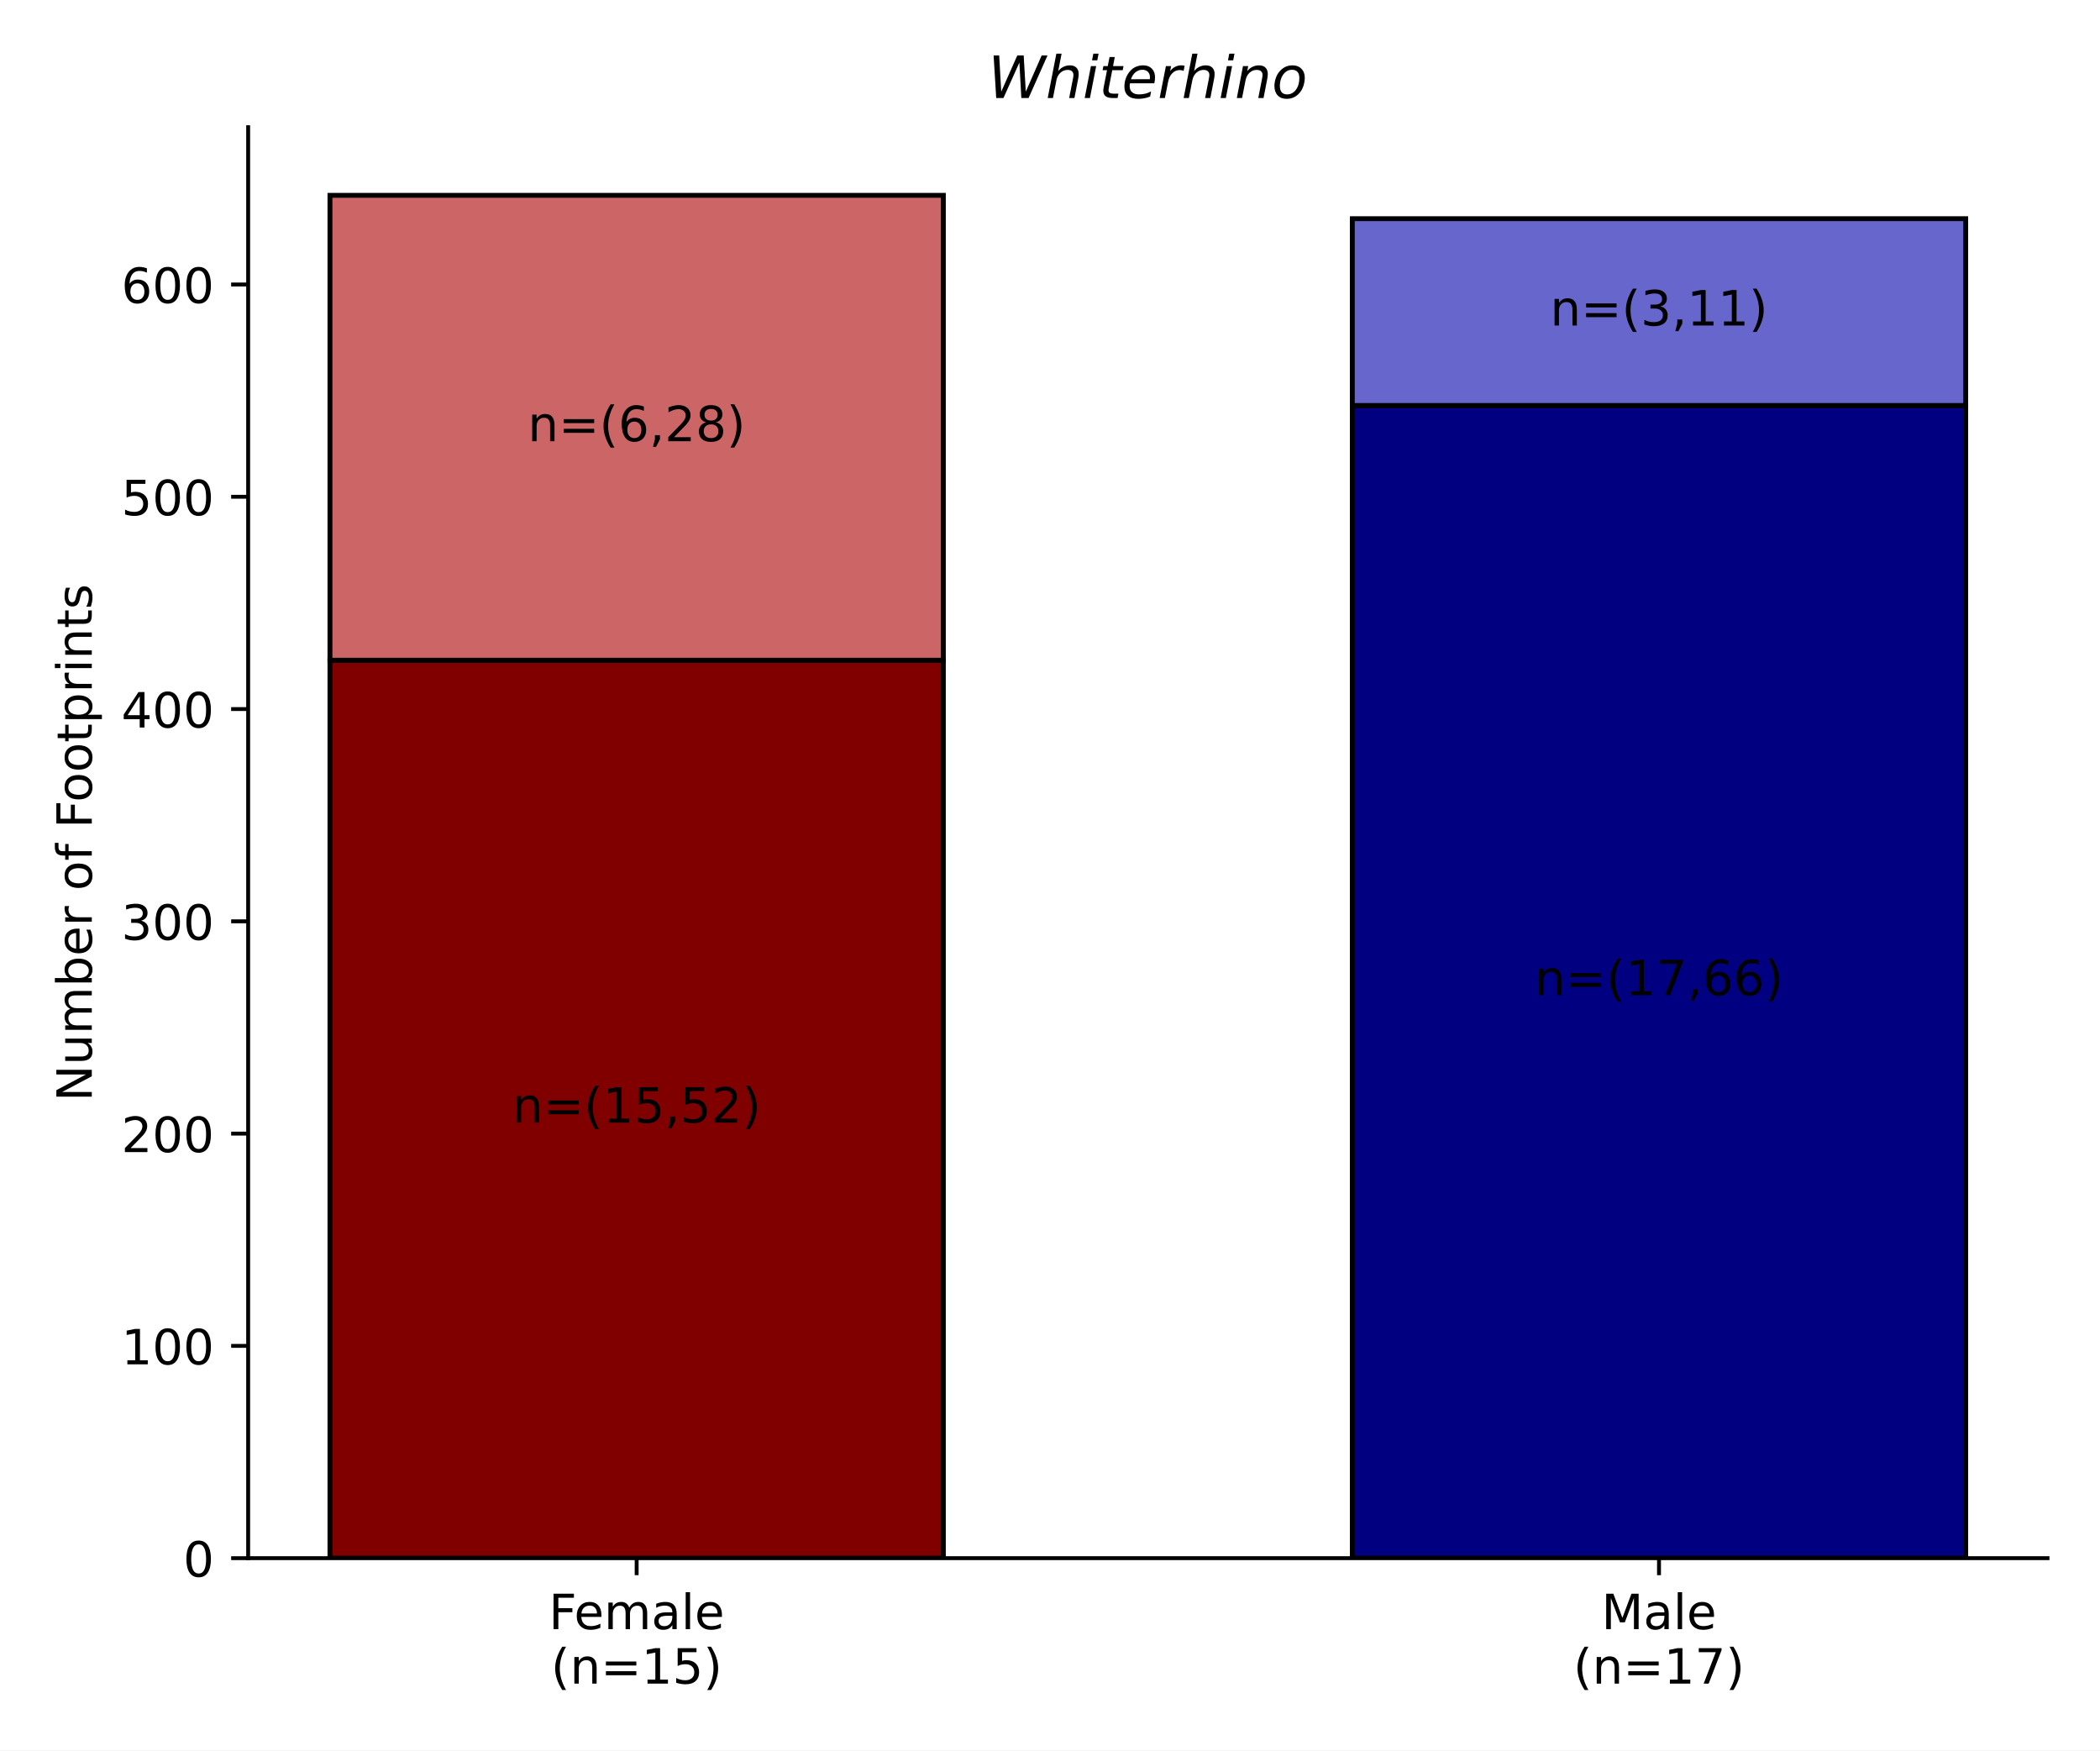
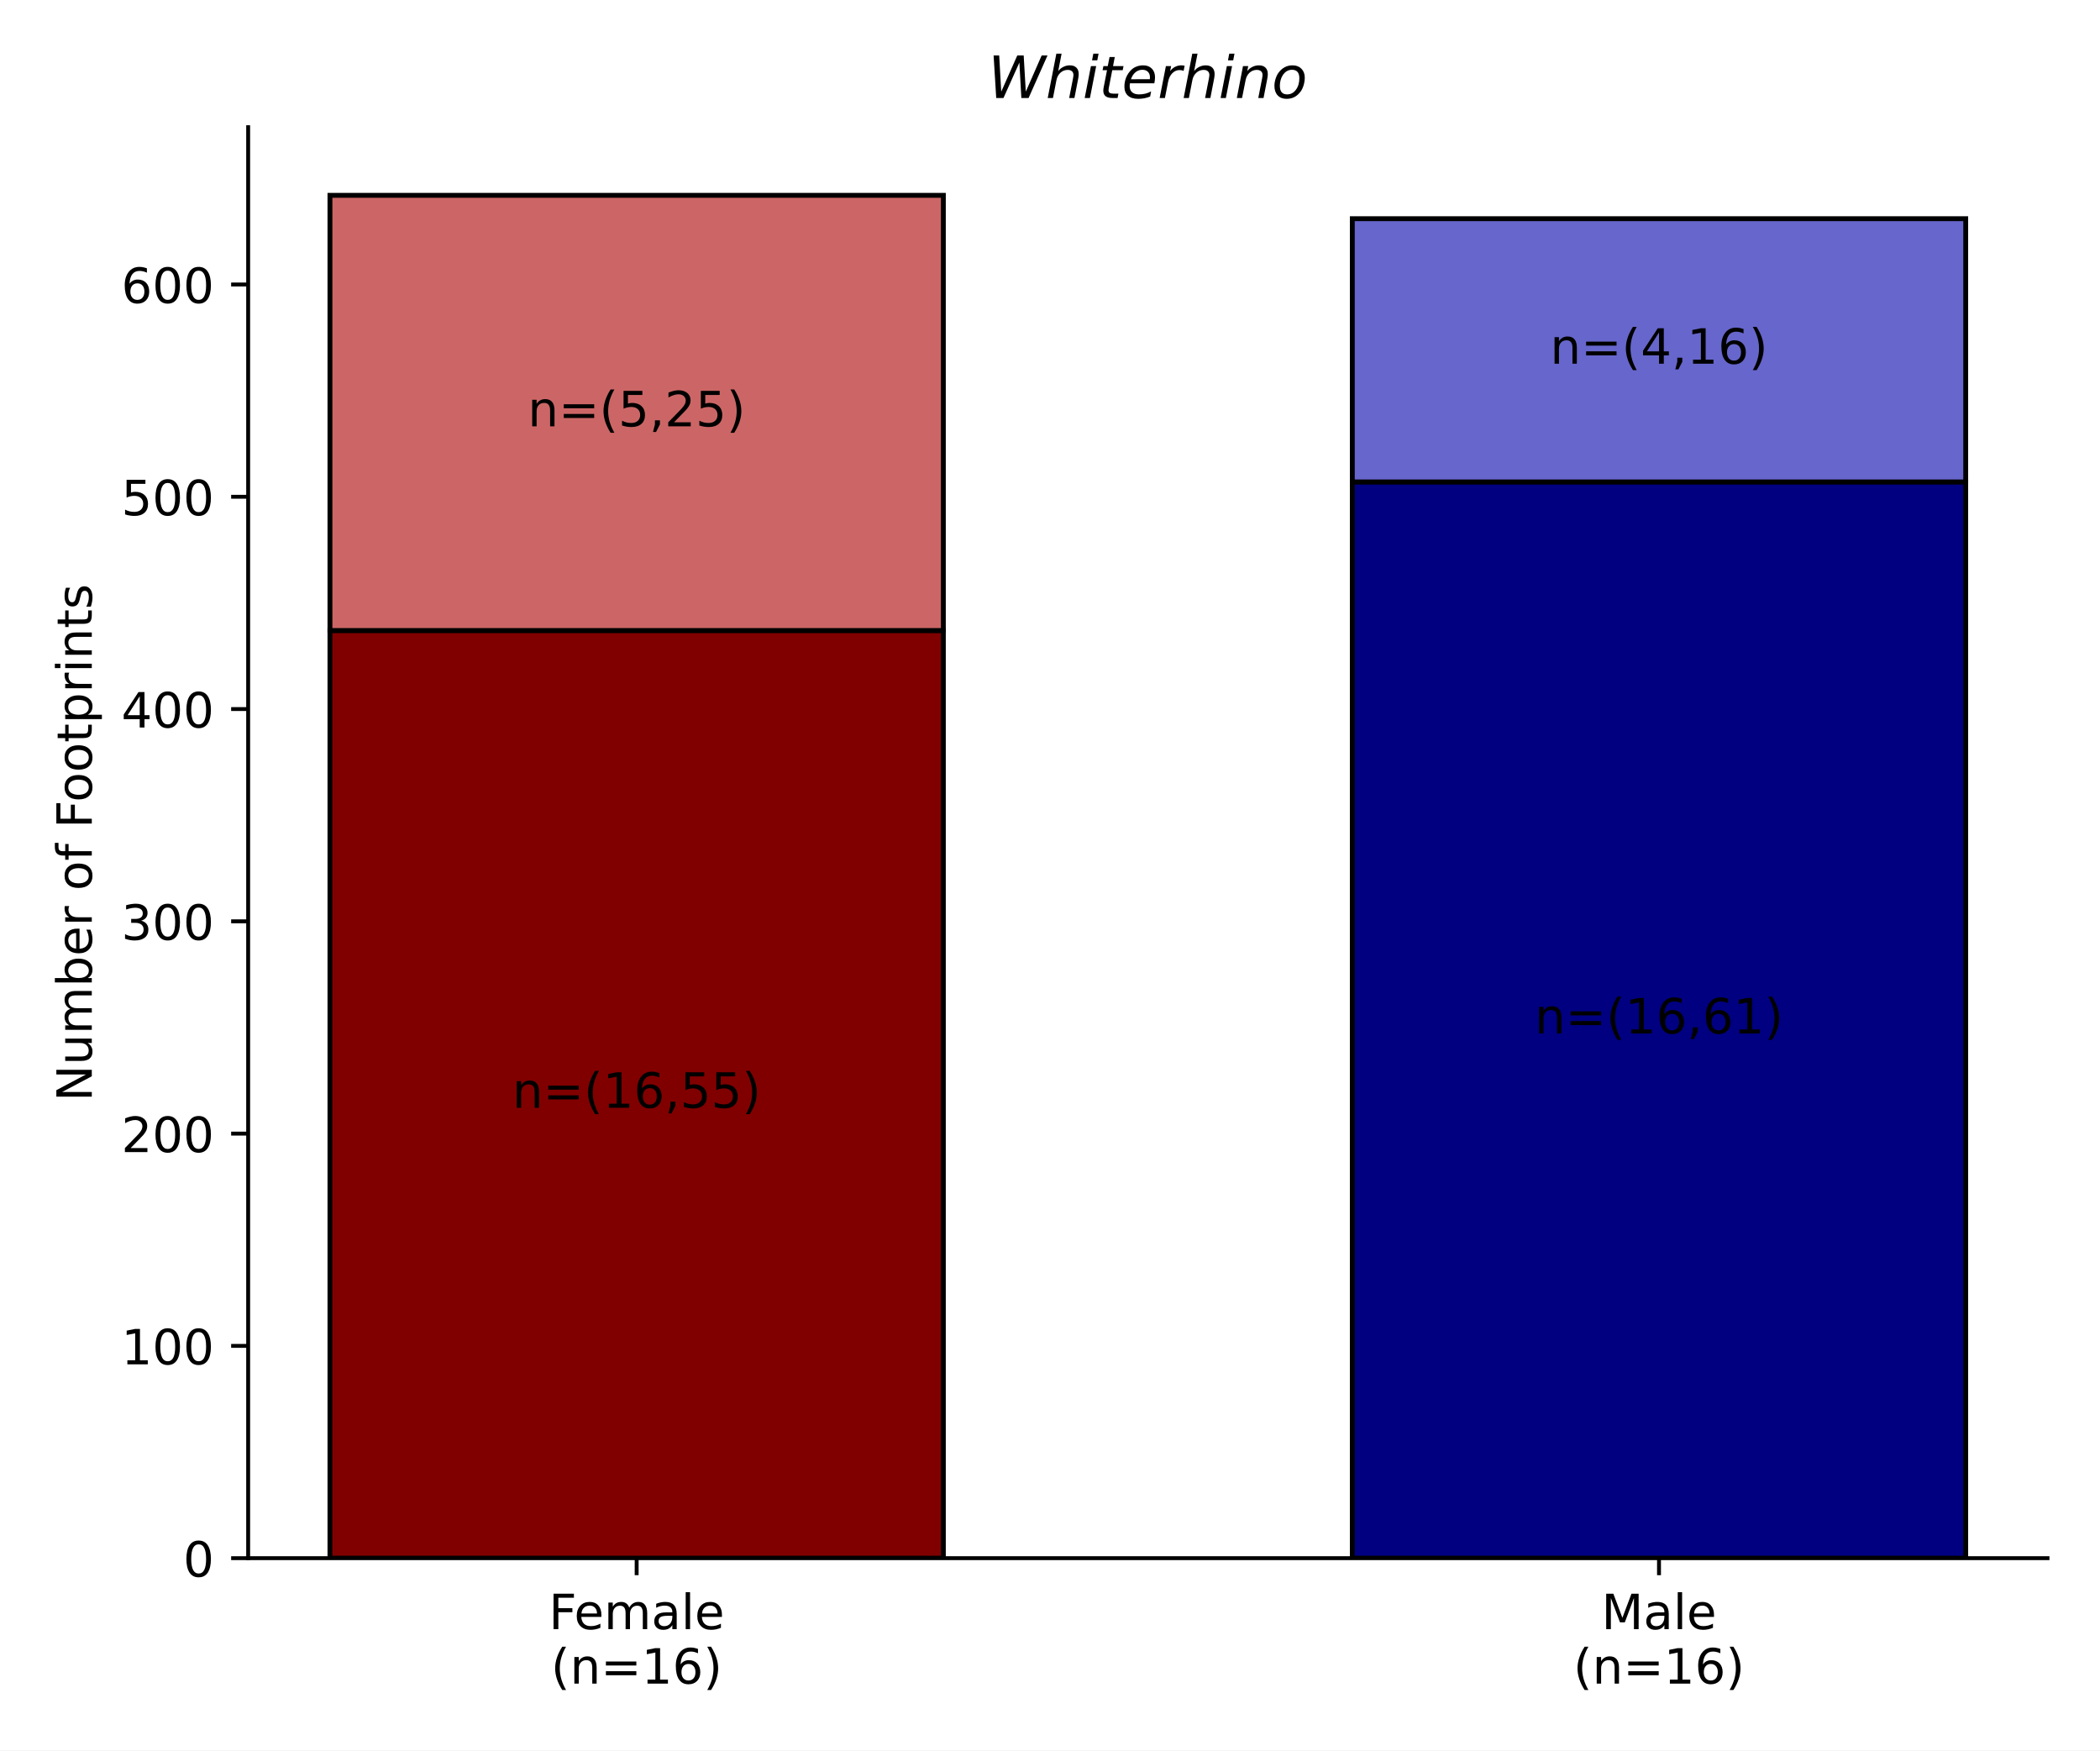
<svg xmlns="http://www.w3.org/2000/svg" xmlns:xlink="http://www.w3.org/1999/xlink" width="432pt" height="360pt" viewBox="0 0 432 360" version="1.1">
  <defs>
    <style type="text/css">*{stroke-linejoin: round; stroke-linecap: butt}</style>
  </defs>
  <g id="figure_1">
    <g id="patch_1">
      <path d="M 0 360  L 432 360  L 432 0  L 0 0  z " style="fill: #ffffff" />
    </g>
    <g id="axes_1">
      <g id="patch_2">
        <path d="M 51.05 320.456  L 421.2 320.456  L 421.2 26.16  L 51.05 26.16  z " style="fill: #ffffff" />
      </g>
      <g id="patch_3">
-         <path d="M 67.875 320.456  L 194.062 320.456  L 194.062 135.784  L 67.875 135.784  z " clip-path="url(#p721406fef6)" style="fill: #800000; stroke: #000000; stroke-linejoin: miter" />
+         <path d="M 67.875 320.456  L 194.062 320.456  L 194.062 129.672  L 67.875 129.672  z " clip-path="url(#p8769bb9621)" style="fill: #800000; stroke: #000000; stroke-linejoin: miter" />
      </g>
      <g id="patch_4">
-         <path d="M 278.188 320.456  L 404.375 320.456  L 404.375 83.395  L 278.188 83.395  z " clip-path="url(#p721406fef6)" style="fill: #000080; stroke: #000000; stroke-linejoin: miter" />
+         <path d="M 278.188 320.456  L 404.375 320.456  L 404.375 99.112  L 278.188 99.112  z " clip-path="url(#p8769bb9621)" style="fill: #000080; stroke: #000000; stroke-linejoin: miter" />
      </g>
      <g id="patch_5">
-         <path d="M 67.875 135.784  L 194.062 135.784  L 194.062 40.174  L 67.875 40.174  z " clip-path="url(#p721406fef6)" style="fill: #cc6666; stroke: #000000; stroke-linejoin: miter" />
+         <path d="M 67.875 129.672  L 194.062 129.672  L 194.062 40.174  L 67.875 40.174  z " clip-path="url(#p8769bb9621)" style="fill: #cc6666; stroke: #000000; stroke-linejoin: miter" />
      </g>
      <g id="patch_6">
-         <path d="M 278.188 83.395  L 404.375 83.395  L 404.375 44.976  L 278.188 44.976  z " clip-path="url(#p721406fef6)" style="fill: #6666cc; stroke: #000000; stroke-linejoin: miter" />
+         <path d="M 278.188 99.112  L 404.375 99.112  L 404.375 44.976  L 278.188 44.976  z " clip-path="url(#p8769bb9621)" style="fill: #6666cc; stroke: #000000; stroke-linejoin: miter" />
      </g>
      <g id="matplotlib.axis_1">
        <g id="xtick_1">
          <g id="line2d_1">
            <defs>
-               <path id="m318acf51e4" d="M 0 0  L 0 3.5  " style="stroke: #000000; stroke-width: 0.8" />
+               <path id="m78714f5b69" d="M 0 0  L 0 3.5  " style="stroke: #000000; stroke-width: 0.8" />
            </defs>
            <g>
-               <use xlink:href="#m318acf51e4" x="130.969" y="320.456" style="stroke: #000000; stroke-width: 0.8" />
+               <use xlink:href="#m78714f5b69" x="130.969" y="320.456" style="stroke: #000000; stroke-width: 0.8" />
            </g>
          </g>
          <g id="text_1">
            <g transform="translate(112.8914 335.0544) scale(0.1 -0.1)">
              <defs>
                <path id="DejaVuSans-46" d="M 628 4666  L 3309 4666  L 3309 4134  L 1259 4134  L 1259 2759  L 3109 2759  L 3109 2228  L 1259 2228  L 1259 0  L 628 0  L 628 4666  z " transform="scale(0.015625)" />
                <path id="DejaVuSans-65" d="M 3597 1894  L 3597 1613  L 953 1613  Q 991 1019 1311 708  Q 1631 397 2203 397  Q 2534 397 2845 478  Q 3156 559 3463 722  L 3463 178  Q 3153 47 2828 -22  Q 2503 -91 2169 -91  Q 1331 -91 842 396  Q 353 884 353 1716  Q 353 2575 817 3079  Q 1281 3584 2069 3584  Q 2775 3584 3186 3129  Q 3597 2675 3597 1894  z M 3022 2063  Q 3016 2534 2758 2815  Q 2500 3097 2075 3097  Q 1594 3097 1305 2825  Q 1016 2553 972 2059  L 3022 2063  z " transform="scale(0.015625)" />
                <path id="DejaVuSans-6d" d="M 3328 2828  Q 3544 3216 3844 3400  Q 4144 3584 4550 3584  Q 5097 3584 5394 3201  Q 5691 2819 5691 2113  L 5691 0  L 5113 0  L 5113 2094  Q 5113 2597 4934 2840  Q 4756 3084 4391 3084  Q 3944 3084 3684 2787  Q 3425 2491 3425 1978  L 3425 0  L 2847 0  L 2847 2094  Q 2847 2600 2669 2842  Q 2491 3084 2119 3084  Q 1678 3084 1418 2786  Q 1159 2488 1159 1978  L 1159 0  L 581 0  L 581 3500  L 1159 3500  L 1159 2956  Q 1356 3278 1631 3431  Q 1906 3584 2284 3584  Q 2666 3584 2933 3390  Q 3200 3197 3328 2828  z " transform="scale(0.015625)" />
                <path id="DejaVuSans-61" d="M 2194 1759  Q 1497 1759 1228 1600  Q 959 1441 959 1056  Q 959 750 1161 570  Q 1363 391 1709 391  Q 2188 391 2477 730  Q 2766 1069 2766 1631  L 2766 1759  L 2194 1759  z M 3341 1997  L 3341 0  L 2766 0  L 2766 531  Q 2569 213 2275 61  Q 1981 -91 1556 -91  Q 1019 -91 701 211  Q 384 513 384 1019  Q 384 1609 779 1909  Q 1175 2209 1959 2209  L 2766 2209  L 2766 2266  Q 2766 2663 2505 2880  Q 2244 3097 1772 3097  Q 1472 3097 1187 3025  Q 903 2953 641 2809  L 641 3341  Q 956 3463 1253 3523  Q 1550 3584 1831 3584  Q 2591 3584 2966 3190  Q 3341 2797 3341 1997  z " transform="scale(0.015625)" />
                <path id="DejaVuSans-6c" d="M 603 4863  L 1178 4863  L 1178 0  L 603 0  L 603 4863  z " transform="scale(0.015625)" />
              </defs>
              <use xlink:href="#DejaVuSans-46" />
              <use xlink:href="#DejaVuSans-65" transform="translate(52.01953 0)" />
              <use xlink:href="#DejaVuSans-6d" transform="translate(113.543 0)" />
              <use xlink:href="#DejaVuSans-61" transform="translate(210.9551 0)" />
              <use xlink:href="#DejaVuSans-6c" transform="translate(272.2344 0)" />
              <use xlink:href="#DejaVuSans-65" transform="translate(300.0176 0)" />
            </g>
            <g transform="translate(113.3461 346.2523) scale(0.1 -0.1)">
              <defs>
                <path id="DejaVuSans-28" d="M 1984 4856  Q 1566 4138 1362 3434  Q 1159 2731 1159 2009  Q 1159 1288 1364 580  Q 1569 -128 1984 -844  L 1484 -844  Q 1016 -109 783 600  Q 550 1309 550 2009  Q 550 2706 781 3412  Q 1013 4119 1484 4856  L 1984 4856  z " transform="scale(0.015625)" />
                <path id="DejaVuSans-6e" d="M 3513 2113  L 3513 0  L 2938 0  L 2938 2094  Q 2938 2591 2744 2837  Q 2550 3084 2163 3084  Q 1697 3084 1428 2787  Q 1159 2491 1159 1978  L 1159 0  L 581 0  L 581 3500  L 1159 3500  L 1159 2956  Q 1366 3272 1645 3428  Q 1925 3584 2291 3584  Q 2894 3584 3203 3211  Q 3513 2838 3513 2113  z " transform="scale(0.015625)" />
                <path id="DejaVuSans-3d" d="M 678 2906  L 4684 2906  L 4684 2381  L 678 2381  L 678 2906  z M 678 1631  L 4684 1631  L 4684 1100  L 678 1100  L 678 1631  z " transform="scale(0.015625)" />
                <path id="DejaVuSans-31" d="M 794 531  L 1825 531  L 1825 4091  L 703 3866  L 703 4441  L 1819 4666  L 2450 4666  L 2450 531  L 3481 531  L 3481 0  L 794 0  L 794 531  z " transform="scale(0.015625)" />
-                 <path id="DejaVuSans-35" d="M 691 4666  L 3169 4666  L 3169 4134  L 1269 4134  L 1269 2991  Q 1406 3038 1543 3061  Q 1681 3084 1819 3084  Q 2600 3084 3056 2656  Q 3513 2228 3513 1497  Q 3513 744 3044 326  Q 2575 -91 1722 -91  Q 1428 -91 1123 -41  Q 819 9 494 109  L 494 744  Q 775 591 1075 516  Q 1375 441 1709 441  Q 2250 441 2565 725  Q 2881 1009 2881 1497  Q 2881 1984 2565 2268  Q 2250 2553 1709 2553  Q 1456 2553 1204 2497  Q 953 2441 691 2322  L 691 4666  z " transform="scale(0.015625)" />
+                 <path id="DejaVuSans-36" d="M 2113 2584  Q 1688 2584 1439 2293  Q 1191 2003 1191 1497  Q 1191 994 1439 701  Q 1688 409 2113 409  Q 2538 409 2786 701  Q 3034 994 3034 1497  Q 3034 2003 2786 2293  Q 2538 2584 2113 2584  z M 3366 4563  L 3366 3988  Q 3128 4100 2886 4159  Q 2644 4219 2406 4219  Q 1781 4219 1451 3797  Q 1122 3375 1075 2522  Q 1259 2794 1537 2939  Q 1816 3084 2150 3084  Q 2853 3084 3261 2657  Q 3669 2231 3669 1497  Q 3669 778 3244 343  Q 2819 -91 2113 -91  Q 1303 -91 875 529  Q 447 1150 447 2328  Q 447 3434 972 4092  Q 1497 4750 2381 4750  Q 2619 4750 2861 4703  Q 3103 4656 3366 4563  z " transform="scale(0.015625)" />
                <path id="DejaVuSans-29" d="M 513 4856  L 1013 4856  Q 1481 4119 1714 3412  Q 1947 2706 1947 2009  Q 1947 1309 1714 600  Q 1481 -109 1013 -844  L 513 -844  Q 928 -128 1133 580  Q 1338 1288 1338 2009  Q 1338 2731 1133 3434  Q 928 4138 513 4856  z " transform="scale(0.015625)" />
              </defs>
              <use xlink:href="#DejaVuSans-28" />
              <use xlink:href="#DejaVuSans-6e" transform="translate(39.01367 0)" />
              <use xlink:href="#DejaVuSans-3d" transform="translate(102.3926 0)" />
              <use xlink:href="#DejaVuSans-31" transform="translate(186.1816 0)" />
-               <use xlink:href="#DejaVuSans-35" transform="translate(249.8047 0)" />
+               <use xlink:href="#DejaVuSans-36" transform="translate(249.8047 0)" />
              <use xlink:href="#DejaVuSans-29" transform="translate(313.4277 0)" />
            </g>
          </g>
        </g>
        <g id="xtick_2">
          <g id="line2d_2">
            <g>
-               <use xlink:href="#m318acf51e4" x="341.281" y="320.456" style="stroke: #000000; stroke-width: 0.8" />
+               <use xlink:href="#m78714f5b69" x="341.281" y="320.456" style="stroke: #000000; stroke-width: 0.8" />
            </g>
          </g>
          <g id="text_2">
            <g transform="translate(329.4375 335.0544) scale(0.1 -0.1)">
              <defs>
                <path id="DejaVuSans-4d" d="M 628 4666  L 1569 4666  L 2759 1491  L 3956 4666  L 4897 4666  L 4897 0  L 4281 0  L 4281 4097  L 3078 897  L 2444 897  L 1241 4097  L 1241 0  L 628 0  L 628 4666  z " transform="scale(0.015625)" />
              </defs>
              <use xlink:href="#DejaVuSans-4d" />
              <use xlink:href="#DejaVuSans-61" transform="translate(86.2793 0)" />
              <use xlink:href="#DejaVuSans-6c" transform="translate(147.5586 0)" />
              <use xlink:href="#DejaVuSans-65" transform="translate(175.3418 0)" />
            </g>
            <g transform="translate(323.6586 346.2523) scale(0.1 -0.1)">
-               <defs>
-                 <path id="DejaVuSans-37" d="M 525 4666  L 3525 4666  L 3525 4397  L 1831 0  L 1172 0  L 2766 4134  L 525 4134  L 525 4666  z " transform="scale(0.015625)" />
-               </defs>
              <use xlink:href="#DejaVuSans-28" />
              <use xlink:href="#DejaVuSans-6e" transform="translate(39.01367 0)" />
              <use xlink:href="#DejaVuSans-3d" transform="translate(102.3926 0)" />
              <use xlink:href="#DejaVuSans-31" transform="translate(186.1816 0)" />
-               <use xlink:href="#DejaVuSans-37" transform="translate(249.8047 0)" />
+               <use xlink:href="#DejaVuSans-36" transform="translate(249.8047 0)" />
              <use xlink:href="#DejaVuSans-29" transform="translate(313.4277 0)" />
            </g>
          </g>
        </g>
      </g>
      <g id="matplotlib.axis_2">
        <g id="ytick_1">
          <g id="line2d_3">
            <defs>
-               <path id="me3ace32fe1" d="M 0 0  L -3.5 0  " style="stroke: #000000; stroke-width: 0.8" />
+               <path id="m881dd18fad" d="M 0 0  L -3.5 0  " style="stroke: #000000; stroke-width: 0.8" />
            </defs>
            <g>
-               <use xlink:href="#me3ace32fe1" x="51.05" y="320.456" style="stroke: #000000; stroke-width: 0.8" />
+               <use xlink:href="#m881dd18fad" x="51.05" y="320.456" style="stroke: #000000; stroke-width: 0.8" />
            </g>
          </g>
          <g id="text_3">
            <g transform="translate(37.6875 324.2552) scale(0.1 -0.1)">
              <defs>
                <path id="DejaVuSans-30" d="M 2034 4250  Q 1547 4250 1301 3770  Q 1056 3291 1056 2328  Q 1056 1369 1301 889  Q 1547 409 2034 409  Q 2525 409 2770 889  Q 3016 1369 3016 2328  Q 3016 3291 2770 3770  Q 2525 4250 2034 4250  z M 2034 4750  Q 2819 4750 3233 4129  Q 3647 3509 3647 2328  Q 3647 1150 3233 529  Q 2819 -91 2034 -91  Q 1250 -91 836 529  Q 422 1150 422 2328  Q 422 3509 836 4129  Q 1250 4750 2034 4750  z " transform="scale(0.015625)" />
              </defs>
              <use xlink:href="#DejaVuSans-30" />
            </g>
          </g>
        </g>
        <g id="ytick_2">
          <g id="line2d_4">
            <g>
-               <use xlink:href="#me3ace32fe1" x="51.05" y="276.798" style="stroke: #000000; stroke-width: 0.8" />
+               <use xlink:href="#m881dd18fad" x="51.05" y="276.798" style="stroke: #000000; stroke-width: 0.8" />
            </g>
          </g>
          <g id="text_4">
            <g transform="translate(24.9625 280.5976) scale(0.1 -0.1)">
              <use xlink:href="#DejaVuSans-31" />
              <use xlink:href="#DejaVuSans-30" transform="translate(63.62305 0)" />
              <use xlink:href="#DejaVuSans-30" transform="translate(127.2461 0)" />
            </g>
          </g>
        </g>
        <g id="ytick_3">
          <g id="line2d_5">
            <g>
-               <use xlink:href="#me3ace32fe1" x="51.05" y="233.141" style="stroke: #000000; stroke-width: 0.8" />
+               <use xlink:href="#m881dd18fad" x="51.05" y="233.141" style="stroke: #000000; stroke-width: 0.8" />
            </g>
          </g>
          <g id="text_5">
            <g transform="translate(24.9625 236.94) scale(0.1 -0.1)">
              <defs>
                <path id="DejaVuSans-32" d="M 1228 531  L 3431 531  L 3431 0  L 469 0  L 469 531  Q 828 903 1448 1529  Q 2069 2156 2228 2338  Q 2531 2678 2651 2914  Q 2772 3150 2772 3378  Q 2772 3750 2511 3984  Q 2250 4219 1831 4219  Q 1534 4219 1204 4116  Q 875 4013 500 3803  L 500 4441  Q 881 4594 1212 4672  Q 1544 4750 1819 4750  Q 2544 4750 2975 4387  Q 3406 4025 3406 3419  Q 3406 3131 3298 2873  Q 3191 2616 2906 2266  Q 2828 2175 2409 1742  Q 1991 1309 1228 531  z " transform="scale(0.015625)" />
              </defs>
              <use xlink:href="#DejaVuSans-32" />
              <use xlink:href="#DejaVuSans-30" transform="translate(63.62305 0)" />
              <use xlink:href="#DejaVuSans-30" transform="translate(127.2461 0)" />
            </g>
          </g>
        </g>
        <g id="ytick_4">
          <g id="line2d_6">
            <g>
-               <use xlink:href="#me3ace32fe1" x="51.05" y="189.483" style="stroke: #000000; stroke-width: 0.8" />
+               <use xlink:href="#m881dd18fad" x="51.05" y="189.483" style="stroke: #000000; stroke-width: 0.8" />
            </g>
          </g>
          <g id="text_6">
            <g transform="translate(24.9625 193.2824) scale(0.1 -0.1)">
              <defs>
                <path id="DejaVuSans-33" d="M 2597 2516  Q 3050 2419 3304 2112  Q 3559 1806 3559 1356  Q 3559 666 3084 287  Q 2609 -91 1734 -91  Q 1441 -91 1130 -33  Q 819 25 488 141  L 488 750  Q 750 597 1062 519  Q 1375 441 1716 441  Q 2309 441 2620 675  Q 2931 909 2931 1356  Q 2931 1769 2642 2001  Q 2353 2234 1838 2234  L 1294 2234  L 1294 2753  L 1863 2753  Q 2328 2753 2575 2939  Q 2822 3125 2822 3475  Q 2822 3834 2567 4026  Q 2313 4219 1838 4219  Q 1578 4219 1281 4162  Q 984 4106 628 3988  L 628 4550  Q 988 4650 1302 4700  Q 1616 4750 1894 4750  Q 2613 4750 3031 4423  Q 3450 4097 3450 3541  Q 3450 3153 3228 2886  Q 3006 2619 2597 2516  z " transform="scale(0.015625)" />
              </defs>
              <use xlink:href="#DejaVuSans-33" />
              <use xlink:href="#DejaVuSans-30" transform="translate(63.62305 0)" />
              <use xlink:href="#DejaVuSans-30" transform="translate(127.2461 0)" />
            </g>
          </g>
        </g>
        <g id="ytick_5">
          <g id="line2d_7">
            <g>
-               <use xlink:href="#me3ace32fe1" x="51.05" y="145.826" style="stroke: #000000; stroke-width: 0.8" />
+               <use xlink:href="#m881dd18fad" x="51.05" y="145.826" style="stroke: #000000; stroke-width: 0.8" />
            </g>
          </g>
          <g id="text_7">
            <g transform="translate(24.9625 149.6247) scale(0.1 -0.1)">
              <defs>
                <path id="DejaVuSans-34" d="M 2419 4116  L 825 1625  L 2419 1625  L 2419 4116  z M 2253 4666  L 3047 4666  L 3047 1625  L 3713 1625  L 3713 1100  L 3047 1100  L 3047 0  L 2419 0  L 2419 1100  L 313 1100  L 313 1709  L 2253 4666  z " transform="scale(0.015625)" />
              </defs>
              <use xlink:href="#DejaVuSans-34" />
              <use xlink:href="#DejaVuSans-30" transform="translate(63.62305 0)" />
              <use xlink:href="#DejaVuSans-30" transform="translate(127.2461 0)" />
            </g>
          </g>
        </g>
        <g id="ytick_6">
          <g id="line2d_8">
            <g>
-               <use xlink:href="#me3ace32fe1" x="51.05" y="102.168" style="stroke: #000000; stroke-width: 0.8" />
+               <use xlink:href="#m881dd18fad" x="51.05" y="102.168" style="stroke: #000000; stroke-width: 0.8" />
            </g>
          </g>
          <g id="text_8">
            <g transform="translate(24.9625 105.9671) scale(0.1 -0.1)">
+               <defs>
+                 <path id="DejaVuSans-35" d="M 691 4666  L 3169 4666  L 3169 4134  L 1269 4134  L 1269 2991  Q 1406 3038 1543 3061  Q 1681 3084 1819 3084  Q 2600 3084 3056 2656  Q 3513 2228 3513 1497  Q 3513 744 3044 326  Q 2575 -91 1722 -91  Q 1428 -91 1123 -41  Q 819 9 494 109  L 494 744  Q 775 591 1075 516  Q 1375 441 1709 441  Q 2250 441 2565 725  Q 2881 1009 2881 1497  Q 2881 1984 2565 2268  Q 2250 2553 1709 2553  Q 1456 2553 1204 2497  Q 953 2441 691 2322  L 691 4666  z " transform="scale(0.015625)" />
+               </defs>
              <use xlink:href="#DejaVuSans-35" />
              <use xlink:href="#DejaVuSans-30" transform="translate(63.62305 0)" />
              <use xlink:href="#DejaVuSans-30" transform="translate(127.2461 0)" />
            </g>
          </g>
        </g>
        <g id="ytick_7">
          <g id="line2d_9">
            <g>
-               <use xlink:href="#me3ace32fe1" x="51.05" y="58.51" style="stroke: #000000; stroke-width: 0.8" />
+               <use xlink:href="#m881dd18fad" x="51.05" y="58.51" style="stroke: #000000; stroke-width: 0.8" />
            </g>
          </g>
          <g id="text_9">
            <g transform="translate(24.9625 62.30951) scale(0.1 -0.1)">
-               <defs>
-                 <path id="DejaVuSans-36" d="M 2113 2584  Q 1688 2584 1439 2293  Q 1191 2003 1191 1497  Q 1191 994 1439 701  Q 1688 409 2113 409  Q 2538 409 2786 701  Q 3034 994 3034 1497  Q 3034 2003 2786 2293  Q 2538 2584 2113 2584  z M 3366 4563  L 3366 3988  Q 3128 4100 2886 4159  Q 2644 4219 2406 4219  Q 1781 4219 1451 3797  Q 1122 3375 1075 2522  Q 1259 2794 1537 2939  Q 1816 3084 2150 3084  Q 2853 3084 3261 2657  Q 3669 2231 3669 1497  Q 3669 778 3244 343  Q 2819 -91 2113 -91  Q 1303 -91 875 529  Q 447 1150 447 2328  Q 447 3434 972 4092  Q 1497 4750 2381 4750  Q 2619 4750 2861 4703  Q 3103 4656 3366 4563  z " transform="scale(0.015625)" />
-               </defs>
              <use xlink:href="#DejaVuSans-36" />
              <use xlink:href="#DejaVuSans-30" transform="translate(63.62305 0)" />
              <use xlink:href="#DejaVuSans-30" transform="translate(127.2461 0)" />
            </g>
          </g>
        </g>
        <g id="text_10">
          <g transform="translate(18.88281 226.5174) rotate(-90) scale(0.1 -0.1)">
            <defs>
              <path id="DejaVuSans-4e" d="M 628 4666  L 1478 4666  L 3547 763  L 3547 4666  L 4159 4666  L 4159 0  L 3309 0  L 1241 3903  L 1241 0  L 628 0  L 628 4666  z " transform="scale(0.015625)" />
              <path id="DejaVuSans-75" d="M 544 1381  L 544 3500  L 1119 3500  L 1119 1403  Q 1119 906 1312 657  Q 1506 409 1894 409  Q 2359 409 2629 706  Q 2900 1003 2900 1516  L 2900 3500  L 3475 3500  L 3475 0  L 2900 0  L 2900 538  Q 2691 219 2414 64  Q 2138 -91 1772 -91  Q 1169 -91 856 284  Q 544 659 544 1381  z M 1991 3584  L 1991 3584  z " transform="scale(0.015625)" />
              <path id="DejaVuSans-62" d="M 3116 1747  Q 3116 2381 2855 2742  Q 2594 3103 2138 3103  Q 1681 3103 1420 2742  Q 1159 2381 1159 1747  Q 1159 1113 1420 752  Q 1681 391 2138 391  Q 2594 391 2855 752  Q 3116 1113 3116 1747  z M 1159 2969  Q 1341 3281 1617 3432  Q 1894 3584 2278 3584  Q 2916 3584 3314 3078  Q 3713 2572 3713 1747  Q 3713 922 3314 415  Q 2916 -91 2278 -91  Q 1894 -91 1617 61  Q 1341 213 1159 525  L 1159 0  L 581 0  L 581 4863  L 1159 4863  L 1159 2969  z " transform="scale(0.015625)" />
              <path id="DejaVuSans-72" d="M 2631 2963  Q 2534 3019 2420 3045  Q 2306 3072 2169 3072  Q 1681 3072 1420 2755  Q 1159 2438 1159 1844  L 1159 0  L 581 0  L 581 3500  L 1159 3500  L 1159 2956  Q 1341 3275 1631 3429  Q 1922 3584 2338 3584  Q 2397 3584 2469 3576  Q 2541 3569 2628 3553  L 2631 2963  z " transform="scale(0.015625)" />
              <path id="DejaVuSans-20" transform="scale(0.015625)" />
              <path id="DejaVuSans-6f" d="M 1959 3097  Q 1497 3097 1228 2736  Q 959 2375 959 1747  Q 959 1119 1226 758  Q 1494 397 1959 397  Q 2419 397 2687 759  Q 2956 1122 2956 1747  Q 2956 2369 2687 2733  Q 2419 3097 1959 3097  z M 1959 3584  Q 2709 3584 3137 3096  Q 3566 2609 3566 1747  Q 3566 888 3137 398  Q 2709 -91 1959 -91  Q 1206 -91 779 398  Q 353 888 353 1747  Q 353 2609 779 3096  Q 1206 3584 1959 3584  z " transform="scale(0.015625)" />
              <path id="DejaVuSans-66" d="M 2375 4863  L 2375 4384  L 1825 4384  Q 1516 4384 1395 4259  Q 1275 4134 1275 3809  L 1275 3500  L 2222 3500  L 2222 3053  L 1275 3053  L 1275 0  L 697 0  L 697 3053  L 147 3053  L 147 3500  L 697 3500  L 697 3744  Q 697 4328 969 4595  Q 1241 4863 1831 4863  L 2375 4863  z " transform="scale(0.015625)" />
              <path id="DejaVuSans-74" d="M 1172 4494  L 1172 3500  L 2356 3500  L 2356 3053  L 1172 3053  L 1172 1153  Q 1172 725 1289 603  Q 1406 481 1766 481  L 2356 481  L 2356 0  L 1766 0  Q 1100 0 847 248  Q 594 497 594 1153  L 594 3053  L 172 3053  L 172 3500  L 594 3500  L 594 4494  L 1172 4494  z " transform="scale(0.015625)" />
              <path id="DejaVuSans-70" d="M 1159 525  L 1159 -1331  L 581 -1331  L 581 3500  L 1159 3500  L 1159 2969  Q 1341 3281 1617 3432  Q 1894 3584 2278 3584  Q 2916 3584 3314 3078  Q 3713 2572 3713 1747  Q 3713 922 3314 415  Q 2916 -91 2278 -91  Q 1894 -91 1617 61  Q 1341 213 1159 525  z M 3116 1747  Q 3116 2381 2855 2742  Q 2594 3103 2138 3103  Q 1681 3103 1420 2742  Q 1159 2381 1159 1747  Q 1159 1113 1420 752  Q 1681 391 2138 391  Q 2594 391 2855 752  Q 3116 1113 3116 1747  z " transform="scale(0.015625)" />
              <path id="DejaVuSans-69" d="M 603 3500  L 1178 3500  L 1178 0  L 603 0  L 603 3500  z M 603 4863  L 1178 4863  L 1178 4134  L 603 4134  L 603 4863  z " transform="scale(0.015625)" />
              <path id="DejaVuSans-73" d="M 2834 3397  L 2834 2853  Q 2591 2978 2328 3040  Q 2066 3103 1784 3103  Q 1356 3103 1142 2972  Q 928 2841 928 2578  Q 928 2378 1081 2264  Q 1234 2150 1697 2047  L 1894 2003  Q 2506 1872 2764 1633  Q 3022 1394 3022 966  Q 3022 478 2636 193  Q 2250 -91 1575 -91  Q 1294 -91 989 -36  Q 684 19 347 128  L 347 722  Q 666 556 975 473  Q 1284 391 1588 391  Q 1994 391 2212 530  Q 2431 669 2431 922  Q 2431 1156 2273 1281  Q 2116 1406 1581 1522  L 1381 1569  Q 847 1681 609 1914  Q 372 2147 372 2553  Q 372 3047 722 3315  Q 1072 3584 1716 3584  Q 2034 3584 2315 3537  Q 2597 3491 2834 3397  z " transform="scale(0.015625)" />
            </defs>
            <use xlink:href="#DejaVuSans-4e" />
            <use xlink:href="#DejaVuSans-75" transform="translate(74.80469 0)" />
            <use xlink:href="#DejaVuSans-6d" transform="translate(138.1836 0)" />
            <use xlink:href="#DejaVuSans-62" transform="translate(235.5957 0)" />
            <use xlink:href="#DejaVuSans-65" transform="translate(299.0723 0)" />
            <use xlink:href="#DejaVuSans-72" transform="translate(360.5957 0)" />
            <use xlink:href="#DejaVuSans-20" transform="translate(401.709 0)" />
            <use xlink:href="#DejaVuSans-6f" transform="translate(433.4961 0)" />
            <use xlink:href="#DejaVuSans-66" transform="translate(494.6777 0)" />
            <use xlink:href="#DejaVuSans-20" transform="translate(529.8828 0)" />
            <use xlink:href="#DejaVuSans-46" transform="translate(561.6699 0)" />
            <use xlink:href="#DejaVuSans-6f" transform="translate(615.5645 0)" />
            <use xlink:href="#DejaVuSans-6f" transform="translate(676.7461 0)" />
            <use xlink:href="#DejaVuSans-74" transform="translate(737.9277 0)" />
            <use xlink:href="#DejaVuSans-70" transform="translate(777.1367 0)" />
            <use xlink:href="#DejaVuSans-72" transform="translate(840.6133 0)" />
            <use xlink:href="#DejaVuSans-69" transform="translate(881.7266 0)" />
            <use xlink:href="#DejaVuSans-6e" transform="translate(909.5098 0)" />
            <use xlink:href="#DejaVuSans-74" transform="translate(972.8887 0)" />
            <use xlink:href="#DejaVuSans-73" transform="translate(1012.098 0)" />
          </g>
        </g>
      </g>
      <g id="patch_7">
        <path d="M 51.05 320.456  L 51.05 26.16  " style="fill: none; stroke: #000000; stroke-width: 0.8; stroke-linejoin: miter; stroke-linecap: square" />
      </g>
      <g id="patch_8">
        <path d="M 51.05 320.456  L 421.2 320.456  " style="fill: none; stroke: #000000; stroke-width: 0.8; stroke-linejoin: miter; stroke-linecap: square" />
      </g>
      <g id="text_11">
-         <g transform="translate(105.3945 230.8795) scale(0.1 -0.1)">
+         <g transform="translate(105.3945 227.8235) scale(0.1 -0.1)">
          <defs>
            <path id="DejaVuSans-2c" d="M 750 794  L 1409 794  L 1409 256  L 897 -744  L 494 -744  L 750 256  L 750 794  z " transform="scale(0.015625)" />
          </defs>
          <use xlink:href="#DejaVuSans-6e" />
          <use xlink:href="#DejaVuSans-3d" transform="translate(63.37891 0)" />
          <use xlink:href="#DejaVuSans-28" transform="translate(147.168 0)" />
          <use xlink:href="#DejaVuSans-31" transform="translate(186.1816 0)" />
-           <use xlink:href="#DejaVuSans-35" transform="translate(249.8047 0)" />
+           <use xlink:href="#DejaVuSans-36" transform="translate(249.8047 0)" />
          <use xlink:href="#DejaVuSans-2c" transform="translate(313.4277 0)" />
          <use xlink:href="#DejaVuSans-35" transform="translate(345.2148 0)" />
-           <use xlink:href="#DejaVuSans-32" transform="translate(408.8379 0)" />
+           <use xlink:href="#DejaVuSans-35" transform="translate(408.8379 0)" />
          <use xlink:href="#DejaVuSans-29" transform="translate(472.4609 0)" />
        </g>
      </g>
      <g id="text_12">
-         <g transform="translate(315.707 204.6849) scale(0.1 -0.1)">
+         <g transform="translate(315.707 212.5433) scale(0.1 -0.1)">
          <use xlink:href="#DejaVuSans-6e" />
          <use xlink:href="#DejaVuSans-3d" transform="translate(63.37891 0)" />
          <use xlink:href="#DejaVuSans-28" transform="translate(147.168 0)" />
          <use xlink:href="#DejaVuSans-31" transform="translate(186.1816 0)" />
-           <use xlink:href="#DejaVuSans-37" transform="translate(249.8047 0)" />
+           <use xlink:href="#DejaVuSans-36" transform="translate(249.8047 0)" />
          <use xlink:href="#DejaVuSans-2c" transform="translate(313.4277 0)" />
          <use xlink:href="#DejaVuSans-36" transform="translate(345.2148 0)" />
-           <use xlink:href="#DejaVuSans-36" transform="translate(408.8379 0)" />
+           <use xlink:href="#DejaVuSans-31" transform="translate(408.8379 0)" />
          <use xlink:href="#DejaVuSans-29" transform="translate(472.4609 0)" />
        </g>
      </g>
      <g id="text_13">
-         <g transform="translate(108.5758 90.73856) scale(0.1 -0.1)">
-           <defs>
-             <path id="DejaVuSans-38" d="M 2034 2216  Q 1584 2216 1326 1975  Q 1069 1734 1069 1313  Q 1069 891 1326 650  Q 1584 409 2034 409  Q 2484 409 2743 651  Q 3003 894 3003 1313  Q 3003 1734 2745 1975  Q 2488 2216 2034 2216  z M 1403 2484  Q 997 2584 770 2862  Q 544 3141 544 3541  Q 544 4100 942 4425  Q 1341 4750 2034 4750  Q 2731 4750 3128 4425  Q 3525 4100 3525 3541  Q 3525 3141 3298 2862  Q 3072 2584 2669 2484  Q 3125 2378 3379 2068  Q 3634 1759 3634 1313  Q 3634 634 3220 271  Q 2806 -91 2034 -91  Q 1263 -91 848 271  Q 434 634 434 1313  Q 434 1759 690 2068  Q 947 2378 1403 2484  z M 1172 3481  Q 1172 3119 1398 2916  Q 1625 2713 2034 2713  Q 2441 2713 2670 2916  Q 2900 3119 2900 3481  Q 2900 3844 2670 4047  Q 2441 4250 2034 4250  Q 1625 4250 1398 4047  Q 1172 3844 1172 3481  z " transform="scale(0.015625)" />
-           </defs>
+         <g transform="translate(108.5758 87.68253) scale(0.1 -0.1)">
          <use xlink:href="#DejaVuSans-6e" />
          <use xlink:href="#DejaVuSans-3d" transform="translate(63.37891 0)" />
          <use xlink:href="#DejaVuSans-28" transform="translate(147.168 0)" />
-           <use xlink:href="#DejaVuSans-36" transform="translate(186.1816 0)" />
+           <use xlink:href="#DejaVuSans-35" transform="translate(186.1816 0)" />
          <use xlink:href="#DejaVuSans-2c" transform="translate(249.8047 0)" />
          <use xlink:href="#DejaVuSans-32" transform="translate(281.5918 0)" />
-           <use xlink:href="#DejaVuSans-38" transform="translate(345.2148 0)" />
+           <use xlink:href="#DejaVuSans-35" transform="translate(345.2148 0)" />
          <use xlink:href="#DejaVuSans-29" transform="translate(408.8379 0)" />
        </g>
      </g>
      <g id="text_14">
-         <g transform="translate(318.8883 66.94516) scale(0.1 -0.1)">
+         <g transform="translate(318.8883 74.80353) scale(0.1 -0.1)">
          <use xlink:href="#DejaVuSans-6e" />
          <use xlink:href="#DejaVuSans-3d" transform="translate(63.37891 0)" />
          <use xlink:href="#DejaVuSans-28" transform="translate(147.168 0)" />
-           <use xlink:href="#DejaVuSans-33" transform="translate(186.1816 0)" />
+           <use xlink:href="#DejaVuSans-34" transform="translate(186.1816 0)" />
          <use xlink:href="#DejaVuSans-2c" transform="translate(249.8047 0)" />
          <use xlink:href="#DejaVuSans-31" transform="translate(281.5918 0)" />
-           <use xlink:href="#DejaVuSans-31" transform="translate(345.2148 0)" />
+           <use xlink:href="#DejaVuSans-36" transform="translate(345.2148 0)" />
          <use xlink:href="#DejaVuSans-29" transform="translate(408.8379 0)" />
        </g>
      </g>
      <g id="text_15">
        <g transform="translate(203.245 20.16) scale(0.12 -0.12)">
          <defs>
            <path id="DejaVuSans-Oblique-57" d="M 616 4666  L 1228 4666  L 1453 697  L 3213 4666  L 3916 4666  L 4147 697  L 5888 4666  L 6528 4666  L 4453 0  L 3659 0  L 3444 3891  L 1697 0  L 903 0  L 616 4666  z " transform="scale(0.015625)" />
            <path id="DejaVuSans-Oblique-68" d="M 3566 2113  L 3156 0  L 2578 0  L 2988 2091  Q 3016 2238 3031 2350  Q 3047 2463 3047 2528  Q 3047 2791 2881 2937  Q 2716 3084 2419 3084  Q 1956 3084 1617 2771  Q 1278 2459 1178 1941  L 800 0  L 225 0  L 1172 4863  L 1747 4863  L 1375 2950  Q 1594 3244 1934 3414  Q 2275 3584 2650 3584  Q 3113 3584 3367 3334  Q 3622 3084 3622 2631  Q 3622 2519 3608 2391  Q 3594 2263 3566 2113  z " transform="scale(0.015625)" />
            <path id="DejaVuSans-Oblique-69" d="M 1172 4863  L 1747 4863  L 1606 4134  L 1031 4134  L 1172 4863  z M 909 3500  L 1484 3500  L 800 0  L 225 0  L 909 3500  z " transform="scale(0.015625)" />
            <path id="DejaVuSans-Oblique-74" d="M 2706 3500  L 2619 3053  L 1472 3053  L 1100 1153  Q 1081 1047 1072 975  Q 1063 903 1063 863  Q 1063 663 1183 572  Q 1303 481 1569 481  L 2150 481  L 2053 0  L 1503 0  Q 991 0 739 200  Q 488 400 488 806  Q 488 878 497 964  Q 506 1050 525 1153  L 897 3053  L 409 3053  L 500 3500  L 978 3500  L 1172 4494  L 1747 4494  L 1556 3500  L 2706 3500  z " transform="scale(0.015625)" />
            <path id="DejaVuSans-Oblique-65" d="M 3078 2063  Q 3088 2113 3092 2166  Q 3097 2219 3097 2272  Q 3097 2653 2873 2875  Q 2650 3097 2266 3097  Q 1838 3097 1509 2826  Q 1181 2556 1013 2059  L 3078 2063  z M 3578 1613  L 903 1613  Q 884 1494 878 1425  Q 872 1356 872 1306  Q 872 872 1139 634  Q 1406 397 1894 397  Q 2269 397 2603 481  Q 2938 566 3225 728  L 3116 159  Q 2806 34 2476 -28  Q 2147 -91 1806 -91  Q 1078 -91 686 257  Q 294 606 294 1247  Q 294 1794 489 2264  Q 684 2734 1063 3103  Q 1306 3334 1642 3459  Q 1978 3584 2356 3584  Q 2950 3584 3301 3228  Q 3653 2872 3653 2272  Q 3653 2128 3634 1964  Q 3616 1800 3578 1613  z " transform="scale(0.015625)" />
            <path id="DejaVuSans-Oblique-72" d="M 2853 2969  Q 2766 3016 2653 3041  Q 2541 3066 2413 3066  Q 1953 3066 1609 2717  Q 1266 2369 1153 1784  L 800 0  L 225 0  L 909 3500  L 1484 3500  L 1375 2956  Q 1603 3259 1920 3421  Q 2238 3584 2597 3584  Q 2691 3584 2781 3573  Q 2872 3563 2963 3538  L 2853 2969  z " transform="scale(0.015625)" />
            <path id="DejaVuSans-Oblique-6e" d="M 3566 2113  L 3156 0  L 2578 0  L 2988 2091  Q 3016 2238 3031 2350  Q 3047 2463 3047 2528  Q 3047 2791 2881 2937  Q 2716 3084 2419 3084  Q 1956 3084 1622 2776  Q 1288 2469 1184 1941  L 800 0  L 225 0  L 903 3500  L 1478 3500  L 1363 2950  Q 1603 3253 1940 3418  Q 2278 3584 2650 3584  Q 3113 3584 3367 3334  Q 3622 3084 3622 2631  Q 3622 2519 3608 2391  Q 3594 2263 3566 2113  z " transform="scale(0.015625)" />
            <path id="DejaVuSans-Oblique-6f" d="M 1625 -91  Q 1009 -91 651 289  Q 294 669 294 1325  Q 294 1706 417 2101  Q 541 2497 738 2766  Q 1047 3184 1428 3384  Q 1809 3584 2291 3584  Q 2888 3584 3255 3212  Q 3622 2841 3622 2241  Q 3622 1825 3500 1412  Q 3378 1000 3181 728  Q 2875 309 2494 109  Q 2113 -91 1625 -91  z M 891 1344  Q 891 869 1089 633  Q 1288 397 1691 397  Q 2269 397 2648 901  Q 3028 1406 3028 2181  Q 3028 2634 2825 2865  Q 2622 3097 2228 3097  Q 1903 3097 1650 2945  Q 1397 2794 1197 2484  Q 1050 2253 970 1956  Q 891 1659 891 1344  z " transform="scale(0.015625)" />
          </defs>
          <use xlink:href="#DejaVuSans-Oblique-57" transform="translate(0 0.015625)" />
          <use xlink:href="#DejaVuSans-Oblique-68" transform="translate(98.87695 0.015625)" />
          <use xlink:href="#DejaVuSans-Oblique-69" transform="translate(162.2559 0.015625)" />
          <use xlink:href="#DejaVuSans-Oblique-74" transform="translate(190.0391 0.015625)" />
          <use xlink:href="#DejaVuSans-Oblique-65" transform="translate(229.248 0.015625)" />
          <use xlink:href="#DejaVuSans-Oblique-72" transform="translate(290.7715 0.015625)" />
          <use xlink:href="#DejaVuSans-Oblique-68" transform="translate(331.8848 0.015625)" />
          <use xlink:href="#DejaVuSans-Oblique-69" transform="translate(395.2637 0.015625)" />
          <use xlink:href="#DejaVuSans-Oblique-6e" transform="translate(423.0469 0.015625)" />
          <use xlink:href="#DejaVuSans-Oblique-6f" transform="translate(486.4258 0.015625)" />
        </g>
      </g>
    </g>
  </g>
  <defs>
-     <clipPath id="p721406fef6">
+     <clipPath id="p8769bb9621">
      <rect x="51.05" y="26.16" width="370.15" height="294.296" />
    </clipPath>
  </defs>
</svg>
